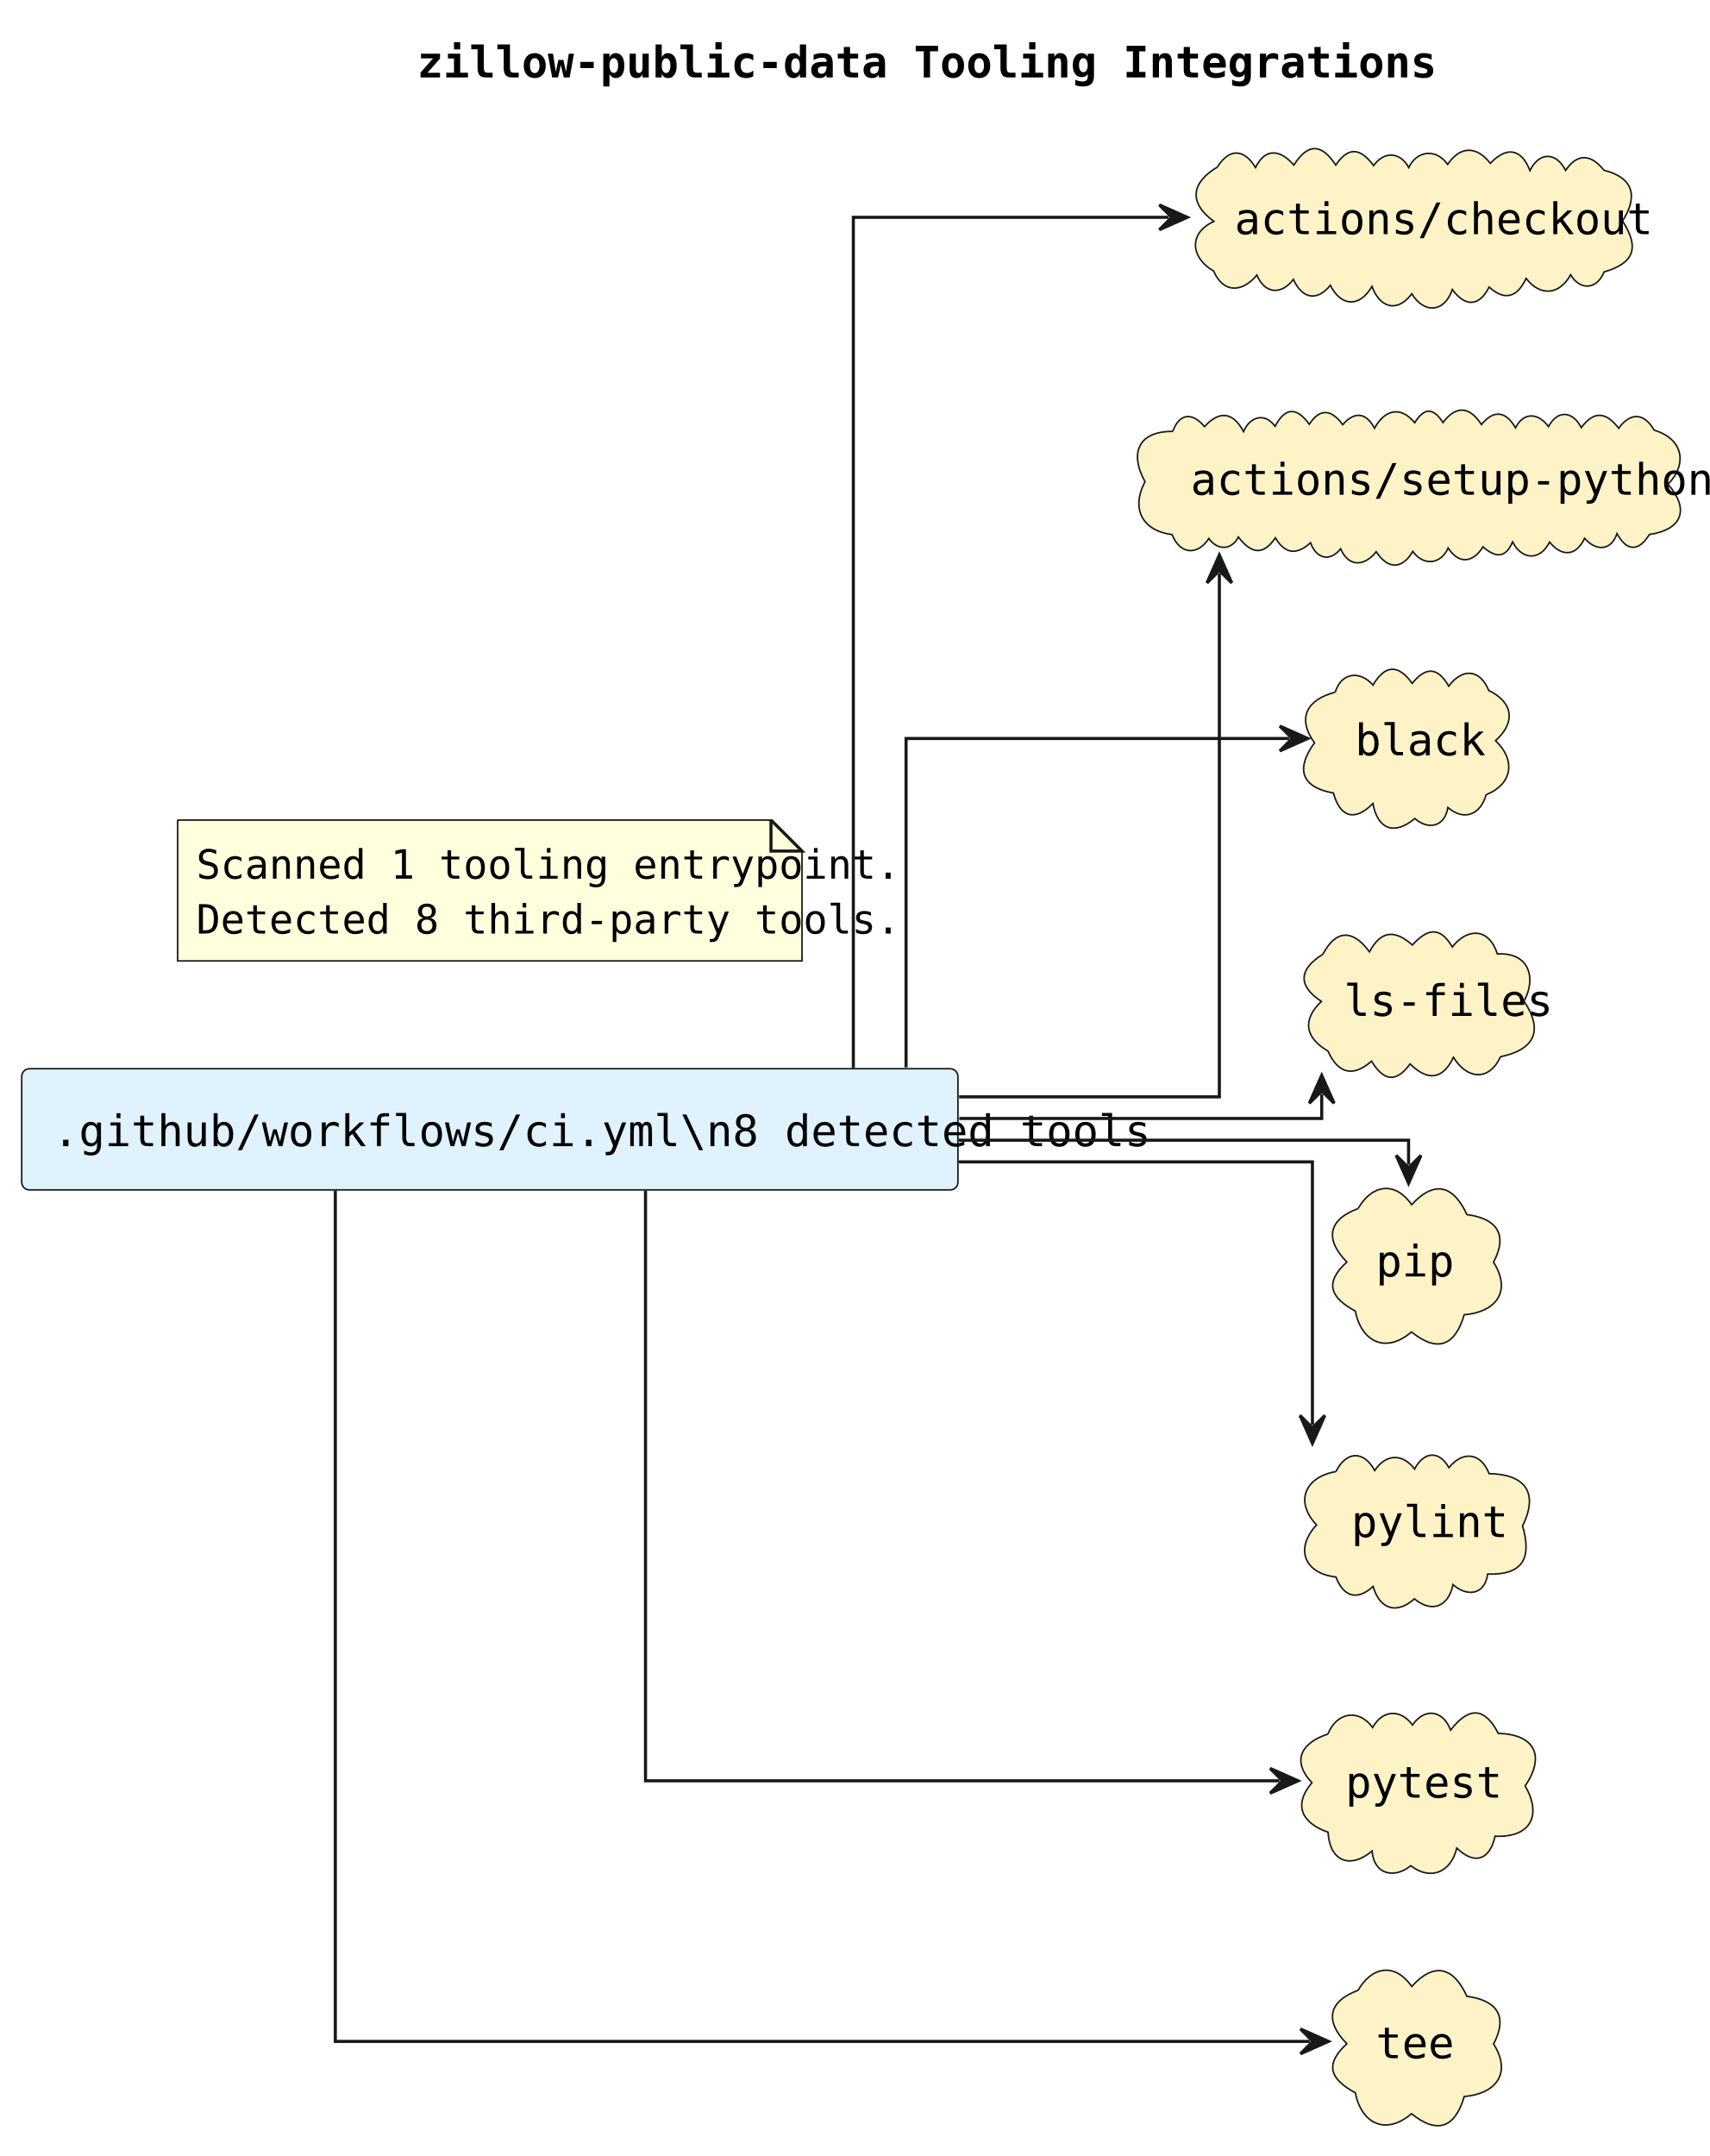
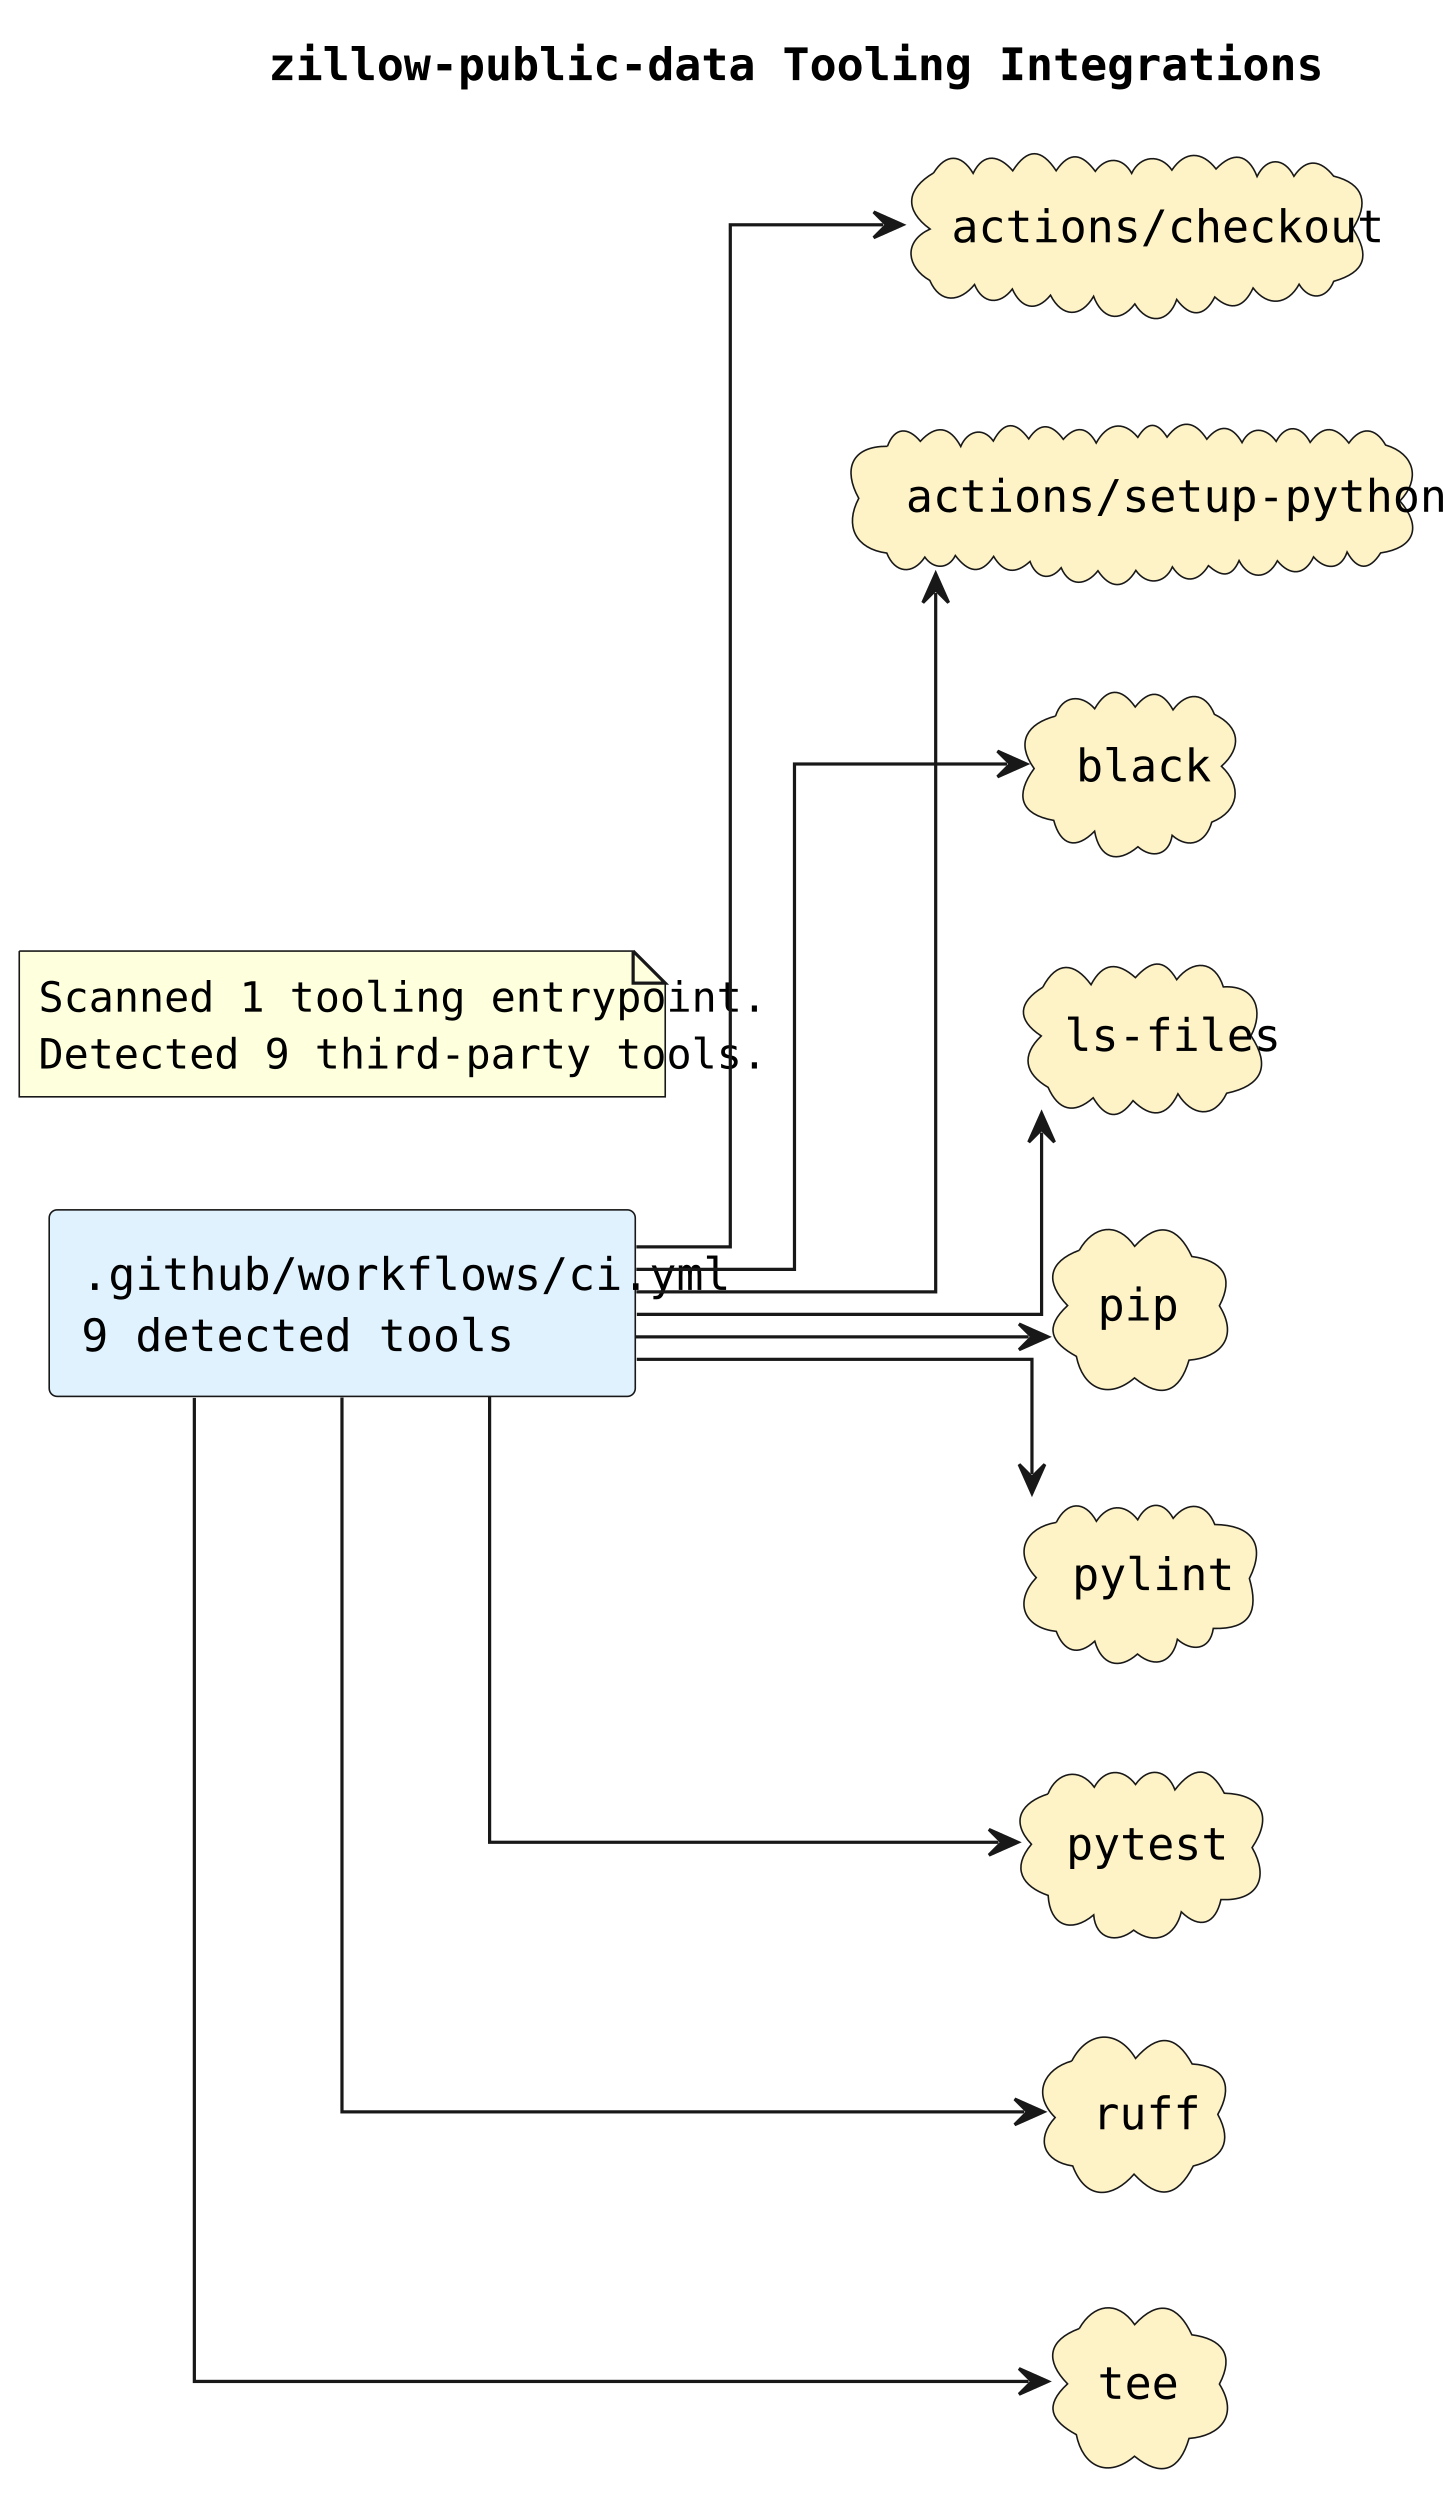
- <svg xmlns="http://www.w3.org/2000/svg" contentStyleType="text/css" data-diagram-type="DESCRIPTION" height="695px" preserveAspectRatio="none" style="width:551px;height:695px;background:#FFFFFF;" version="1.1" viewBox="0 0 551 695" width="551px" zoomAndPan="magnify">
+ <svg xmlns="http://www.w3.org/2000/svg" contentStyleType="text/css" data-diagram-type="DESCRIPTION" height="779px" preserveAspectRatio="none" style="width:450px;height:779px;background:#FFFFFF;" version="1.1" viewBox="0 0 450 779" width="450px" zoomAndPan="magnify">
  <defs />
  <g>
    <g class="title" data-source-line="1">
-       <text fill="#000000" font-family="Monospace" font-size="14" font-weight="bold" lengthAdjust="spacing" textLength="268.858" x="134.46" y="24.966">zillow-public-data Tooling Integrations</text>
+       <text fill="#000000" font-family="Monospace" font-size="14" font-weight="bold" lengthAdjust="spacing" textLength="268.858" x="83.69" y="24.966">zillow-public-data Tooling Integrations</text>
    </g>
    <g class="entity" data-qualified-name="source_github_workflows_ci_yml" data-source-line="7" id="ent0002">
-       <rect fill="#E0F2FE" height="39.068" rx="2.5" ry="2.5" style="stroke:#181818;stroke-width:0.5;" width="301.819" x="7" y="344.515" />
-       <text fill="#000000" font-family="Monospace" font-size="14" lengthAdjust="spacing" textLength="281.819" x="17" y="369.481">.github/workflows/ci.yml\n8 detected tools</text>
+       <rect fill="#E0F2FE" height="58.136" rx="2.5" ry="2.5" style="stroke:#181818;stroke-width:0.5;" width="182.623" x="15.33" y="376.985" />
+       <text fill="#000000" font-family="Monospace" font-size="14" lengthAdjust="spacing" textLength="162.623" x="25.33" y="401.95">.github/workflows/ci.yml</text>
+       <text fill="#000000" font-family="Monospace" font-size="14" lengthAdjust="spacing" textLength="105.336" x="25.33" y="421.018">9 detected tools</text>
    </g>
    <g class="entity" data-qualified-name="tool_actions_checkout" data-source-line="8" id="ent0003">
-       <path d="M392.432,53.88 C396.284,47.721 401.026,47.862 404.756,54.003 C408.062,47.24 413.063,48.489 417.102,53.215 C421.722,46.068 425.983,46.193 430.624,53.196 C434.899,46.912 438.731,47.9 442.827,53.381 C446.159,48.695 451.372,48.849 454.153,54.015 C456.851,48.357 463.117,47.865 466.695,52.993 C470.774,46.955 476.072,47.015 480.445,52.647 C485.62,47.211 490.381,47.712 493.232,54.985 C496.203,48.861 501.683,48.945 504.721,54.921 C508.69,49.087 513.074,49.844 517.084,54.874 C526.766,57.284 528.076,63.443 523.078,71.232 C528.523,79.689 527.058,84.792 517.115,87.665 C514.867,93.337 509.507,93.808 506.331,88.584 C502.744,95.094 496.582,95.683 491.991,89.74 C489.258,95.643 485.287,97.258 480.057,92.547 C476.776,99.051 472.28,98.876 468.2,93.334 C465.672,100.773 459.154,101.24 455.146,94.718 C450.243,101.116 444.784,99.04 442.296,92.346 C438.361,99.124 432.439,98.969 428.868,91.99 C424.333,97.508 419.645,96.029 416.971,90.062 C413.094,95.18 407.735,94.802 405.191,88.666 C400.731,94.129 394.509,94.865 391.247,87.375 C384.149,83.324 382.748,75.341 391.329,71.369 C383.086,65.341 384.034,58.859 392.432,53.88" fill="#FEF3C7" style="stroke:#181818;stroke-width:0.5;" />
-       <text fill="#000000" font-family="Monospace" font-size="14" lengthAdjust="spacing" textLength="111.916" x="398" y="75.481">actions/checkout</text>
+       <path d="M290.902,53.88 C294.754,47.721 299.497,47.862 303.226,54.003 C306.532,47.24 311.533,48.489 315.572,53.215 C320.192,46.068 324.453,46.193 329.094,53.196 C333.369,46.912 337.201,47.9 341.297,53.381 C344.629,48.695 349.842,48.849 352.623,54.015 C355.321,48.357 361.587,47.865 365.164,52.993 C369.244,46.955 374.542,47.015 378.915,52.647 C384.09,47.211 388.851,47.712 391.702,54.985 C394.673,48.861 400.153,48.945 403.192,54.921 C407.16,49.087 411.544,49.844 415.554,54.874 C425.236,57.284 426.546,63.443 421.548,71.232 C426.993,79.689 425.528,84.792 415.585,87.665 C413.337,93.337 407.977,93.808 404.801,88.584 C401.214,95.094 395.052,95.683 390.461,89.74 C387.728,95.643 383.757,97.258 378.527,92.547 C375.246,99.051 370.75,98.876 366.67,93.334 C364.142,100.773 357.624,101.24 353.616,94.718 C348.713,101.116 343.254,99.04 340.767,92.346 C336.831,99.124 330.909,98.969 327.338,91.99 C322.803,97.508 318.115,96.029 315.442,90.062 C311.564,95.18 306.205,94.802 303.661,88.666 C299.2,94.129 292.979,94.865 289.717,87.375 C282.619,83.324 281.218,75.341 289.799,71.369 C281.556,65.341 282.503,58.859 290.902,53.88" fill="#FEF3C7" style="stroke:#181818;stroke-width:0.5;" />
+       <text fill="#000000" font-family="Monospace" font-size="14" lengthAdjust="spacing" textLength="111.916" x="296.47" y="75.481">actions/checkout</text>
    </g>
    <g class="entity" data-qualified-name="tool_actions_setup_python" data-source-line="9" id="ent0004">
-       <path d="M378.069,139.065 C380.282,133.01 384.495,132.949 388.314,137.516 C393.178,132.186 397.517,132.835 400.91,139.112 C402.806,134.523 407.604,132.669 411.06,137.416 C414.419,131.124 418.027,131.231 422.095,136.754 C425.675,131.268 429.413,132.166 432.863,136.892 C436.701,132.55 440.34,132.879 443.116,138.038 C446.291,132.234 451.348,130.581 456.09,136.27 C459.136,131.299 462.074,131.358 465.195,136.201 C469.528,130.458 473.856,131.099 477.585,136.851 C481.628,131.914 485.497,132.578 488.559,137.901 C491.327,132.528 496.091,133.204 499.2,137.527 C502.25,131.883 507.052,132.598 509.783,137.838 C514.007,132.195 517.807,132.879 521.844,138.048 C525.635,132.777 530.087,133.091 533.288,138.671 C542.433,141.373 544.264,149.396 537.744,156.102 C544.779,164.197 542.332,170.735 531.741,172.299 C528.259,177.89 524.481,177.818 521.297,172.026 C519.252,177.902 514.313,177.525 510.846,173.532 C508.099,179.394 503.471,179.546 499.574,174.749 C496.453,180.864 490.703,180.6 487.634,174.697 C485.211,180.263 481.982,179.642 478.083,176.274 C474.929,181.407 470.368,182.043 466.857,176.655 C464.482,182.037 458.822,182.511 455.473,177.749 C451.892,183.772 447.348,183.446 443.661,177.857 C440.086,182.435 434.894,183.124 432.197,176.923 C428.547,181.407 424.242,179.895 422.495,174.962 C418.043,178.993 414.312,178.657 411.158,173.381 C407.022,179.49 403.108,178.186 399.228,173.107 C397.001,177.533 392.372,177.4 389.719,173.6 C385.945,179.275 380.365,178.662 377.866,172.34 C368.129,171.054 364.559,163.886 369.131,155.276 C364.168,146.359 366.697,138.975 378.069,139.065" fill="#FEF3C7" style="stroke:#181818;stroke-width:0.5;" />
-       <text fill="#000000" font-family="Monospace" font-size="14" lengthAdjust="spacing" textLength="140.28" x="383.82" y="159.481">actions/setup-python</text>
+       <path d="M276.529,139.065 C278.742,133.01 282.955,132.949 286.774,137.516 C291.638,132.186 295.977,132.835 299.37,139.112 C301.266,134.523 306.064,132.669 309.52,137.416 C312.879,131.124 316.487,131.231 320.555,136.754 C324.135,131.268 327.873,132.166 331.323,136.892 C335.161,132.55 338.8,132.879 341.576,138.038 C344.751,132.234 349.808,130.581 354.55,136.27 C357.596,131.299 360.534,131.358 363.655,136.201 C367.988,130.458 372.316,131.099 376.045,136.851 C380.088,131.914 383.957,132.578 387.019,137.901 C389.787,132.528 394.55,133.204 397.66,137.527 C400.71,131.883 405.512,132.598 408.243,137.838 C412.467,132.195 416.267,132.879 420.304,138.048 C424.095,132.777 428.547,133.091 431.748,138.671 C440.893,141.373 442.724,149.396 436.204,156.102 C443.239,164.197 440.792,170.735 430.201,172.299 C426.719,177.89 422.941,177.818 419.757,172.026 C417.712,177.902 412.773,177.525 409.306,173.532 C406.559,179.394 401.931,179.546 398.034,174.749 C394.913,180.864 389.163,180.6 386.094,174.697 C383.671,180.263 380.442,179.642 376.543,176.274 C373.389,181.407 368.829,182.043 365.317,176.655 C362.942,182.037 357.282,182.511 353.933,177.749 C350.352,183.772 345.808,183.446 342.121,177.857 C338.546,182.435 333.353,183.124 330.657,176.923 C327.007,181.407 322.702,179.895 320.955,174.962 C316.503,178.993 312.772,178.657 309.618,173.381 C305.482,179.49 301.568,178.186 297.688,173.107 C295.461,177.533 290.832,177.4 288.179,173.6 C284.405,179.275 278.825,178.662 276.326,172.34 C266.589,171.054 263.019,163.886 267.591,155.276 C262.628,146.359 265.157,138.975 276.529,139.065" fill="#FEF3C7" style="stroke:#181818;stroke-width:0.5;" />
+       <text fill="#000000" font-family="Monospace" font-size="14" lengthAdjust="spacing" textLength="140.28" x="282.28" y="159.481">actions/setup-python</text>
    </g>
    <g class="entity" data-qualified-name="tool_black" data-source-line="10" id="ent0005">
-       <path d="M430.441,223.13 C432.463,216.636 438.507,216.116 442.637,220.838 C446.508,214.213 450.835,214.067 455.262,220.291 C459.672,214.796 463.522,215.013 467.046,221.185 C471.291,215.427 477.084,215.47 479.939,222.578 C487.932,226.44 488.653,232.941 482.13,238.767 C488.642,244.885 487.761,252.696 479.112,256.186 C477.385,262.423 472.126,264.927 466.775,260.302 C465.779,266.559 460.467,267.666 456.114,263.857 C449.569,269.344 444.154,267.467 442.601,259.017 C436.806,264.918 432.003,263.529 429.874,255.635 C419.253,253.76 417.768,247.642 423.765,239.483 C417.848,231.157 421.641,225.447 430.441,223.13" fill="#FEF3C7" style="stroke:#181818;stroke-width:0.5;" />
-       <text fill="#000000" font-family="Monospace" font-size="14" lengthAdjust="spacing" textLength="34.272" x="436.82" y="243.481">black</text>
+       <path d="M328.911,223.13 C330.933,216.636 336.978,216.116 341.107,220.838 C344.978,214.213 349.305,214.067 353.732,220.291 C358.142,214.796 361.992,215.013 365.516,221.185 C369.761,215.427 375.554,215.47 378.409,222.578 C386.402,226.44 387.123,232.941 380.6,238.767 C387.112,244.885 386.231,252.696 377.582,256.186 C375.855,262.423 370.596,264.927 365.245,260.302 C364.249,266.559 358.937,267.666 354.584,263.857 C348.039,269.344 342.623,267.467 341.071,259.017 C335.276,264.918 330.473,263.529 328.344,255.635 C317.724,253.76 316.238,247.642 322.235,239.483 C316.318,231.157 320.111,225.447 328.911,223.13" fill="#FEF3C7" style="stroke:#181818;stroke-width:0.5;" />
+       <text fill="#000000" font-family="Monospace" font-size="14" lengthAdjust="spacing" textLength="34.272" x="335.29" y="243.481">black</text>
    </g>
    <g class="entity" data-qualified-name="tool_ls_files" data-source-line="11" id="ent0006">
-       <path d="M426.45,307.636 C430.831,299.338 436.291,299.756 441.496,306.828 C445.212,299.864 449.704,299.64 455.325,304.623 C460.027,299.514 464.081,298.267 468.192,305.253 C473.137,298.948 480.073,299.112 482.725,307.518 C492.982,306.913 495.393,315.224 491.326,322.721 C497.687,332.302 494.688,338.353 483.767,340.647 C479.803,348.952 472.739,347.666 468.575,340.846 C464.976,348.283 460.13,348.411 454.582,342.964 C449.95,349.384 445.896,348.268 442.168,342.074 C436.086,347.419 431.299,345.97 428.115,338.816 C420.814,334.563 419.654,328.876 425.979,322.806 C418.145,317.669 418.866,312.294 426.45,307.636" fill="#FEF3C7" style="stroke:#181818;stroke-width:0.5;" />
-       <text fill="#000000" font-family="Monospace" font-size="14" lengthAdjust="spacing" textLength="41.468" x="433.22" y="327.481">ls-files</text>
+       <path d="M324.92,307.636 C329.301,299.338 334.76,299.756 339.966,306.828 C343.683,299.864 348.174,299.64 353.795,304.623 C358.497,299.514 362.551,298.267 366.662,305.253 C371.607,298.948 378.543,299.112 381.195,307.518 C391.452,306.913 393.863,315.224 389.796,322.721 C396.157,332.302 393.158,338.353 382.237,340.647 C378.273,348.952 371.209,347.666 367.046,340.846 C363.446,348.283 358.6,348.411 353.052,342.964 C348.421,349.384 344.365,348.268 340.638,342.074 C334.555,347.419 329.769,345.97 326.584,338.816 C319.284,334.563 318.124,328.876 324.449,322.806 C316.615,317.669 317.337,312.294 324.92,307.636" fill="#FEF3C7" style="stroke:#181818;stroke-width:0.5;" />
+       <text fill="#000000" font-family="Monospace" font-size="14" lengthAdjust="spacing" textLength="41.468" x="331.69" y="327.481">ls-files</text>
    </g>
    <g class="entity" data-qualified-name="tool_pip" data-source-line="12" id="ent0007">
-       <path d="M437.831,389.583 C442.175,381.955 449.641,380.493 455.095,388.345 C462.503,380.231 468.612,382.179 472.901,391.526 C482.272,392.778 486.332,397.671 481.497,406.878 C487.588,416.605 481.914,423.029 472.026,423.826 C469.116,433.802 463.425,436.169 455.043,429.364 C446.727,436.476 438.913,432.573 436.925,422.638 C429.112,418.36 426.68,413.738 434.189,406.811 C427.121,399.592 428.006,393.229 437.831,389.583" fill="#FEF3C7" style="stroke:#181818;stroke-width:0.5;" />
-       <text fill="#000000" font-family="Monospace" font-size="14" lengthAdjust="spacing" textLength="20.832" x="443.54" y="411.481">pip</text>
+       <path d="M336.301,389.583 C340.646,381.955 348.111,380.493 353.565,388.345 C360.973,380.231 367.082,382.179 371.37,391.526 C380.742,392.778 384.802,397.671 379.967,406.878 C386.058,416.605 380.384,423.029 370.496,423.826 C367.586,433.802 361.895,436.169 353.513,429.364 C345.197,436.476 337.383,432.573 335.395,422.638 C327.582,418.36 325.15,413.738 332.659,406.811 C325.591,399.592 326.476,393.229 336.301,389.583" fill="#FEF3C7" style="stroke:#181818;stroke-width:0.5;" />
+       <text fill="#000000" font-family="Monospace" font-size="14" lengthAdjust="spacing" textLength="20.832" x="342.01" y="411.481">pip</text>
    </g>
    <g class="entity" data-qualified-name="tool_pylint" data-source-line="13" id="ent0008">
-       <path d="M430.677,474.381 C433.931,467.829 439.535,467.358 443.178,474.013 C446.777,468.663 452.074,468.383 456.05,473.55 C458.858,468.084 463.834,467.251 467.1,473.103 C471.589,467.582 477.418,468.236 480.068,475.037 C491.399,475.201 496.264,480.962 490.85,491.858 C493.812,502.07 491.242,507.757 479.606,507.425 C478.59,514.441 472.717,514.648 468.415,510.813 C467.025,517.781 461.713,520.17 455.988,515.405 C450.144,520.572 444.77,518.689 442.672,511.4 C437.459,516.198 433.065,514.65 430.676,508.349 C420.429,507.236 417.363,499.15 424.43,491.587 C417.124,483.795 421.007,476.009 430.677,474.381" fill="#FEF3C7" style="stroke:#181818;stroke-width:0.5;" />
-       <text fill="#000000" font-family="Monospace" font-size="14" lengthAdjust="spacing" textLength="36.68" x="435.62" y="495.481">pylint</text>
+       <path d="M329.137,474.381 C332.391,467.829 337.995,467.358 341.638,474.013 C345.237,468.663 350.534,468.383 354.51,473.55 C357.318,468.084 362.294,467.251 365.56,473.103 C370.049,467.582 375.878,468.236 378.529,475.037 C389.859,475.201 394.724,480.962 389.31,491.858 C392.272,502.07 389.702,507.757 378.066,507.425 C377.05,514.441 371.177,514.648 366.875,510.813 C365.485,517.781 360.173,520.17 354.448,515.405 C348.604,520.572 343.23,518.689 341.132,511.4 C335.919,516.198 331.525,514.65 329.136,508.349 C318.889,507.236 315.823,499.15 322.89,491.587 C315.584,483.795 319.467,476.009 329.137,474.381" fill="#FEF3C7" style="stroke:#181818;stroke-width:0.5;" />
+       <text fill="#000000" font-family="Monospace" font-size="14" lengthAdjust="spacing" textLength="36.68" x="334.08" y="495.481">pylint</text>
    </g>
    <g class="entity" data-qualified-name="tool_pytest" data-source-line="14" id="ent0009">
-       <path d="M428.079,559 C430.795,552.122 437.852,550.518 442.517,556.872 C445.747,551.083 451.435,550.842 455.372,556.044 C459.399,550.274 465.26,551.354 467.649,557.703 C473.337,550.359 478.456,549.973 483.034,558.761 C494.817,559.092 498.252,566.01 491.691,575.711 C497.215,585.281 493.365,592.462 481.989,591.912 C480.283,599.554 475.459,601.363 469.638,595.745 C467.811,603.344 461.455,606.468 454.786,601.439 C449.602,605.661 442.962,604.421 442.325,596.696 C435.227,602.655 428.663,599.999 428.141,590.616 C420.033,587.823 416.598,582.17 422.937,574.664 C415.938,567.206 420.111,561.545 428.079,559" fill="#FEF3C7" style="stroke:#181818;stroke-width:0.5;" />
-       <text fill="#000000" font-family="Monospace" font-size="14" lengthAdjust="spacing" textLength="40.46" x="433.73" y="579.481">pytest</text>
+       <path d="M326.539,559 C329.255,552.122 336.312,550.518 340.977,556.872 C344.207,551.083 349.894,550.842 353.832,556.044 C357.859,550.274 363.72,551.354 366.109,557.703 C371.797,550.359 376.916,549.973 381.494,558.761 C393.277,559.092 396.712,566.01 390.151,575.711 C395.675,585.281 391.825,592.462 380.449,591.912 C378.743,599.554 373.919,601.363 368.098,595.745 C366.271,603.344 359.915,606.468 353.247,601.439 C348.062,605.661 341.422,604.421 340.785,596.696 C333.687,602.655 327.123,599.999 326.601,590.616 C318.493,587.823 315.058,582.17 321.397,574.664 C314.398,567.206 318.571,561.545 326.539,559" fill="#FEF3C7" style="stroke:#181818;stroke-width:0.5;" />
+       <text fill="#000000" font-family="Monospace" font-size="14" lengthAdjust="spacing" textLength="40.46" x="332.19" y="579.481">pytest</text>
    </g>
-     <g class="entity" data-qualified-name="tool_tee" data-source-line="15" id="ent0010">
-       <path d="M437.831,641.583 C442.177,633.952 449.646,632.489 455.102,640.345 C462.512,632.228 468.623,634.176 472.914,643.526 C482.286,644.778 486.346,649.671 481.511,658.878 C487.602,668.605 481.928,675.029 472.04,675.826 C469.128,685.805 463.435,688.173 455.05,681.364 C446.732,688.48 438.915,684.576 436.925,674.638 C429.112,670.36 426.68,665.737 434.189,658.811 C427.121,651.592 428.006,645.229 437.831,641.583" fill="#FEF3C7" style="stroke:#181818;stroke-width:0.5;" />
-       <text fill="#000000" font-family="Monospace" font-size="14" lengthAdjust="spacing" textLength="20.846" x="443.54" y="663.481">tee</text>
+     <g class="entity" data-qualified-name="tool_ruff" data-source-line="15" id="ent0010">
+       <path d="M333.973,642.202 C338.843,632.803 348.226,632.07 353.846,641.406 C360.655,633.713 366.337,633.748 371.475,643.13 C382.031,643.78 384.282,650.374 379.466,658.841 C384.243,667.671 380.84,672.635 371.834,674.924 C366.691,684.879 361.001,685.582 353.363,677.475 C346.714,685.065 338.428,685.864 334.262,674.916 C325.258,673.609 322.536,666.65 328.779,659.809 C321.459,652.578 325.225,644.693 333.973,642.202" fill="#FEF3C7" style="stroke:#181818;stroke-width:0.5;" />
+       <text fill="#000000" font-family="Monospace" font-size="14" lengthAdjust="spacing" textLength="24.066" x="340.39" y="663.481">ruff</text>
    </g>
-     <g class="entity" data-qualified-name="toolingGraphSummary" data-source-line="25" id="ent0019">
-       <path d="M57.27,264.345 L57.27,309.757 L258.554,309.757 L258.554,274.345 L248.554,264.345 L57.27,264.345" fill="#FEFFDD" style="stroke:#181818;stroke-width:0.5;" />
-       <path d="M248.554,264.345 L248.554,274.345 L258.554,274.345 L248.554,264.345" fill="#FEFFDD" style="stroke:#181818;stroke-width:1;" />
-       <text fill="#000000" font-family="Monospace" font-size="13" lengthAdjust="spacing" textLength="180.284" x="63.27" y="283.242">Scanned 1 tooling entrypoint.</text>
-       <text fill="#000000" font-family="Monospace" font-size="13" lengthAdjust="spacing" textLength="171.782" x="63.27" y="300.948">Detected 8 third-party tools.</text>
+     <g class="entity" data-qualified-name="tool_tee" data-source-line="16" id="ent0011">
+       <path d="M336.291,725.583 C340.637,717.952 348.106,716.489 353.562,724.345 C360.972,716.228 367.084,718.176 371.375,727.526 C380.746,728.778 384.806,733.671 379.971,742.878 C386.062,752.605 380.388,759.029 370.5,759.826 C367.588,769.805 361.894,772.173 353.51,765.364 C345.192,772.48 337.375,768.576 335.385,758.638 C327.572,754.36 325.14,749.737 332.649,742.811 C325.581,735.592 326.466,729.229 336.291,725.583" fill="#FEF3C7" style="stroke:#181818;stroke-width:0.5;" />
+       <text fill="#000000" font-family="Monospace" font-size="14" lengthAdjust="spacing" textLength="20.846" x="342" y="747.481">tee</text>
    </g>
-     <g class="link" data-entity-1="ent0002" data-entity-2="ent0003" data-link-type="dependency" data-source-line="16" id="lnk11">
-       <path d="M275.1,344.305 C275.1,278.385 275.1,70.055 275.1,70.055 C275.1,70.055 326.88,70.055 376.75,70.055" fill="none" id="source_github_workflows_ci_yml-to-tool_actions_checkout" style="stroke:#181818;stroke-width:1;" />
-       <polygon fill="#181818" points="382.75,70.055,373.75,66.055,377.75,70.055,373.75,74.055,382.75,70.055" style="stroke:#181818;stroke-width:1;" />
+     <g class="entity" data-qualified-name="toolingGraphSummary" data-source-line="27" id="ent0021">
+       <path d="M6,296.345 L6,341.757 L207.284,341.757 L207.284,306.345 L197.284,296.345 L6,296.345" fill="#FEFFDD" style="stroke:#181818;stroke-width:0.5;" />
+       <path d="M197.284,296.345 L197.284,306.345 L207.284,306.345 L197.284,296.345" fill="#FEFFDD" style="stroke:#181818;stroke-width:1;" />
+       <text fill="#000000" font-family="Monospace" font-size="13" lengthAdjust="spacing" textLength="180.284" x="12" y="315.242">Scanned 1 tooling entrypoint.</text>
+       <text fill="#000000" font-family="Monospace" font-size="13" lengthAdjust="spacing" textLength="171.782" x="12" y="332.948">Detected 9 third-party tools.</text>
    </g>
-     <g class="link" data-entity-1="ent0002" data-entity-2="ent0004" data-link-type="dependency" data-source-line="17" id="lnk12">
-       <path d="M309.19,353.575 C354.84,353.575 393.1,353.575 393.1,353.575 C393.1,353.575 393.1,238.405 393.1,184.915" fill="none" id="source_github_workflows_ci_yml-to-tool_actions_setup_python" style="stroke:#181818;stroke-width:1;" />
-       <polygon fill="#181818" points="393.1,178.915,389.1,187.915,393.1,183.915,397.1,187.915,393.1,178.915" style="stroke:#181818;stroke-width:1;" />
+     <g class="link" data-entity-1="ent0002" data-entity-2="ent0003" data-link-type="dependency" data-source-line="17" id="lnk12">
+       <path d="M198.29,388.525 C215.16,388.525 227.56,388.525 227.56,388.525 C227.56,388.525 227.56,70.055 227.56,70.055 C227.56,70.055 247.2,70.055 275.24,70.055" fill="none" id="source_github_workflows_ci_yml-to-tool_actions_checkout" style="stroke:#181818;stroke-width:1;" />
+       <polygon fill="#181818" points="281.24,70.055,272.24,66.055,276.24,70.055,272.24,74.055,281.24,70.055" style="stroke:#181818;stroke-width:1;" />
    </g>
-     <g class="link" data-entity-1="ent0002" data-entity-2="ent0005" data-link-type="dependency" data-source-line="18" id="lnk13">
-       <path d="M292.1,344.085 C292.1,308.555 292.1,238.055 292.1,238.055 C292.1,238.055 368.36,238.055 415.59,238.055" fill="none" id="source_github_workflows_ci_yml-to-tool_black" style="stroke:#181818;stroke-width:1;" />
-       <polygon fill="#181818" points="421.59,238.055,412.59,234.055,416.59,238.055,412.59,242.055,421.59,238.055" style="stroke:#181818;stroke-width:1;" />
+     <g class="link" data-entity-1="ent0002" data-entity-2="ent0004" data-link-type="dependency" data-source-line="18" id="lnk13">
+       <path d="M198.29,402.545 C244.79,402.545 291.56,402.545 291.56,402.545 C291.56,402.545 291.56,247.645 291.56,184.785" fill="none" id="source_github_workflows_ci_yml-to-tool_actions_setup_python" style="stroke:#181818;stroke-width:1;" />
+       <polygon fill="#181818" points="291.56,178.785,287.56,187.785,291.56,183.785,295.56,187.785,291.56,178.785" style="stroke:#181818;stroke-width:1;" />
    </g>
-     <g class="link" data-entity-1="ent0002" data-entity-2="ent0006" data-link-type="dependency" data-source-line="19" id="lnk14">
-       <path d="M309.25,360.555 C370.08,360.555 426.1,360.555 426.1,360.555 C426.1,360.555 426.1,360.205 426.1,352.655" fill="none" id="source_github_workflows_ci_yml-to-tool_ls_files" style="stroke:#181818;stroke-width:1;" />
-       <polygon fill="#181818" points="426.1,346.655,422.1,355.655,426.1,351.655,430.1,355.655,426.1,346.655" style="stroke:#181818;stroke-width:1;" />
+     <g class="link" data-entity-1="ent0002" data-entity-2="ent0005" data-link-type="dependency" data-source-line="19" id="lnk14">
+       <path d="M198.28,395.535 C225.19,395.535 247.56,395.535 247.56,395.535 C247.56,395.535 247.56,238.055 247.56,238.055 C247.56,238.055 283.04,238.055 313.82,238.055" fill="none" id="source_github_workflows_ci_yml-to-tool_black" style="stroke:#181818;stroke-width:1;" />
+       <polygon fill="#181818" points="319.82,238.055,310.82,234.055,314.82,238.055,310.82,242.055,319.82,238.055" style="stroke:#181818;stroke-width:1;" />
    </g>
-     <g class="link" data-entity-1="ent0002" data-entity-2="ent0007" data-link-type="dependency" data-source-line="20" id="lnk15">
-       <path d="M309.04,367.545 C382.06,367.545 454.1,367.545 454.1,367.545 C454.1,367.545 454.1,367.895 454.1,375.445" fill="none" id="source_github_workflows_ci_yml-to-tool_pip" style="stroke:#181818;stroke-width:1;" />
-       <polygon fill="#181818" points="454.1,381.445,458.1,372.445,454.1,376.445,450.1,372.445,454.1,381.445" style="stroke:#181818;stroke-width:1;" />
+     <g class="link" data-entity-1="ent0002" data-entity-2="ent0006" data-link-type="dependency" data-source-line="20" id="lnk15">
+       <path d="M198.43,409.555 C257.99,409.555 324.56,409.555 324.56,409.555 C324.56,409.555 324.56,378.765 324.56,352.895" fill="none" id="source_github_workflows_ci_yml-to-tool_ls_files" style="stroke:#181818;stroke-width:1;" />
+       <polygon fill="#181818" points="324.56,346.895,320.56,355.895,324.56,351.895,328.56,355.895,324.56,346.895" style="stroke:#181818;stroke-width:1;" />
    </g>
-     <g class="link" data-entity-1="ent0002" data-entity-2="ent0008" data-link-type="dependency" data-source-line="21" id="lnk16">
-       <path d="M309.1,374.535 C368.65,374.535 423.1,374.535 423.1,374.535 C423.1,374.535 423.1,425.325 423.1,459.265" fill="none" id="source_github_workflows_ci_yml-to-tool_pylint" style="stroke:#181818;stroke-width:1;" />
-       <polygon fill="#181818" points="423.1,465.265,427.1,456.265,423.1,460.265,419.1,456.265,423.1,465.265" style="stroke:#181818;stroke-width:1;" />
+     <g class="link" data-entity-1="ent0002" data-entity-2="ent0007" data-link-type="dependency" data-source-line="21" id="lnk16">
+       <path d="M198.16,416.565 C244.02,416.565 290.12,416.565 320.53,416.565" fill="none" id="source_github_workflows_ci_yml-to-tool_pip" style="stroke:#181818;stroke-width:1;" />
+       <polygon fill="#181818" points="326.53,416.565,317.53,412.565,321.53,416.565,317.53,420.565,326.53,416.565" style="stroke:#181818;stroke-width:1;" />
    </g>
-     <g class="link" data-entity-1="ent0002" data-entity-2="ent0009" data-link-type="dependency" data-source-line="22" id="lnk17">
-       <path d="M208.1,383.805 C208.1,436.085 208.1,574.055 208.1,574.055 C208.1,574.055 344.38,574.055 412.47,574.055" fill="none" id="source_github_workflows_ci_yml-to-tool_pytest" style="stroke:#181818;stroke-width:1;" />
-       <polygon fill="#181818" points="418.47,574.055,409.47,570.055,413.47,574.055,409.47,578.055,418.47,574.055" style="stroke:#181818;stroke-width:1;" />
+     <g class="link" data-entity-1="ent0002" data-entity-2="ent0008" data-link-type="dependency" data-source-line="22" id="lnk17">
+       <path d="M198.41,423.575 C256.83,423.575 321.56,423.575 321.56,423.575 C321.56,423.575 321.56,440.395 321.56,459.295" fill="none" id="source_github_workflows_ci_yml-to-tool_pylint" style="stroke:#181818;stroke-width:1;" />
+       <polygon fill="#181818" points="321.56,465.295,325.56,456.295,321.56,460.295,317.56,456.295,321.56,465.295" style="stroke:#181818;stroke-width:1;" />
    </g>
-     <g class="link" data-entity-1="ent0002" data-entity-2="ent0010" data-link-type="dependency" data-source-line="23" id="lnk18">
-       <path d="M108.1,383.795 C108.1,449.715 108.1,658.055 108.1,658.055 C108.1,658.055 342.09,658.055 422.25,658.055" fill="none" id="source_github_workflows_ci_yml-to-tool_tee" style="stroke:#181818;stroke-width:1;" />
-       <polygon fill="#181818" points="428.25,658.055,419.25,654.055,423.25,658.055,419.25,662.055,428.25,658.055" style="stroke:#181818;stroke-width:1;" />
+     <g class="link" data-entity-1="ent0002" data-entity-2="ent0009" data-link-type="dependency" data-source-line="23" id="lnk18">
+       <path d="M152.56,435.315 C152.56,483.445 152.56,574.055 152.56,574.055 C152.56,574.055 253.78,574.055 311.15,574.055" fill="none" id="source_github_workflows_ci_yml-to-tool_pytest" style="stroke:#181818;stroke-width:1;" />
+       <polygon fill="#181818" points="317.15,574.055,308.15,570.055,312.15,574.055,308.15,578.055,317.15,574.055" style="stroke:#181818;stroke-width:1;" />
+     </g>
+     <g class="link" data-entity-1="ent0002" data-entity-2="ent0010" data-link-type="dependency" data-source-line="24" id="lnk19">
+       <path d="M106.56,435.455 C106.56,501.925 106.56,658.055 106.56,658.055 C106.56,658.055 255.16,658.055 319.17,658.055" fill="none" id="source_github_workflows_ci_yml-to-tool_ruff" style="stroke:#181818;stroke-width:1;" />
+       <polygon fill="#181818" points="325.17,658.055,316.17,654.055,320.17,658.055,316.17,662.055,325.17,658.055" style="stroke:#181818;stroke-width:1;" />
+     </g>
+     <g class="link" data-entity-1="ent0002" data-entity-2="ent0011" data-link-type="dependency" data-source-line="25" id="lnk20">
+       <path d="M60.56,435.575 C60.56,517.565 60.56,742.055 60.56,742.055 C60.56,742.055 249.09,742.055 320.52,742.055" fill="none" id="source_github_workflows_ci_yml-to-tool_tee" style="stroke:#181818;stroke-width:1;" />
+       <polygon fill="#181818" points="326.52,742.055,317.52,738.055,321.52,742.055,317.52,746.055,326.52,742.055" style="stroke:#181818;stroke-width:1;" />
    </g>
  </g>
</svg>
